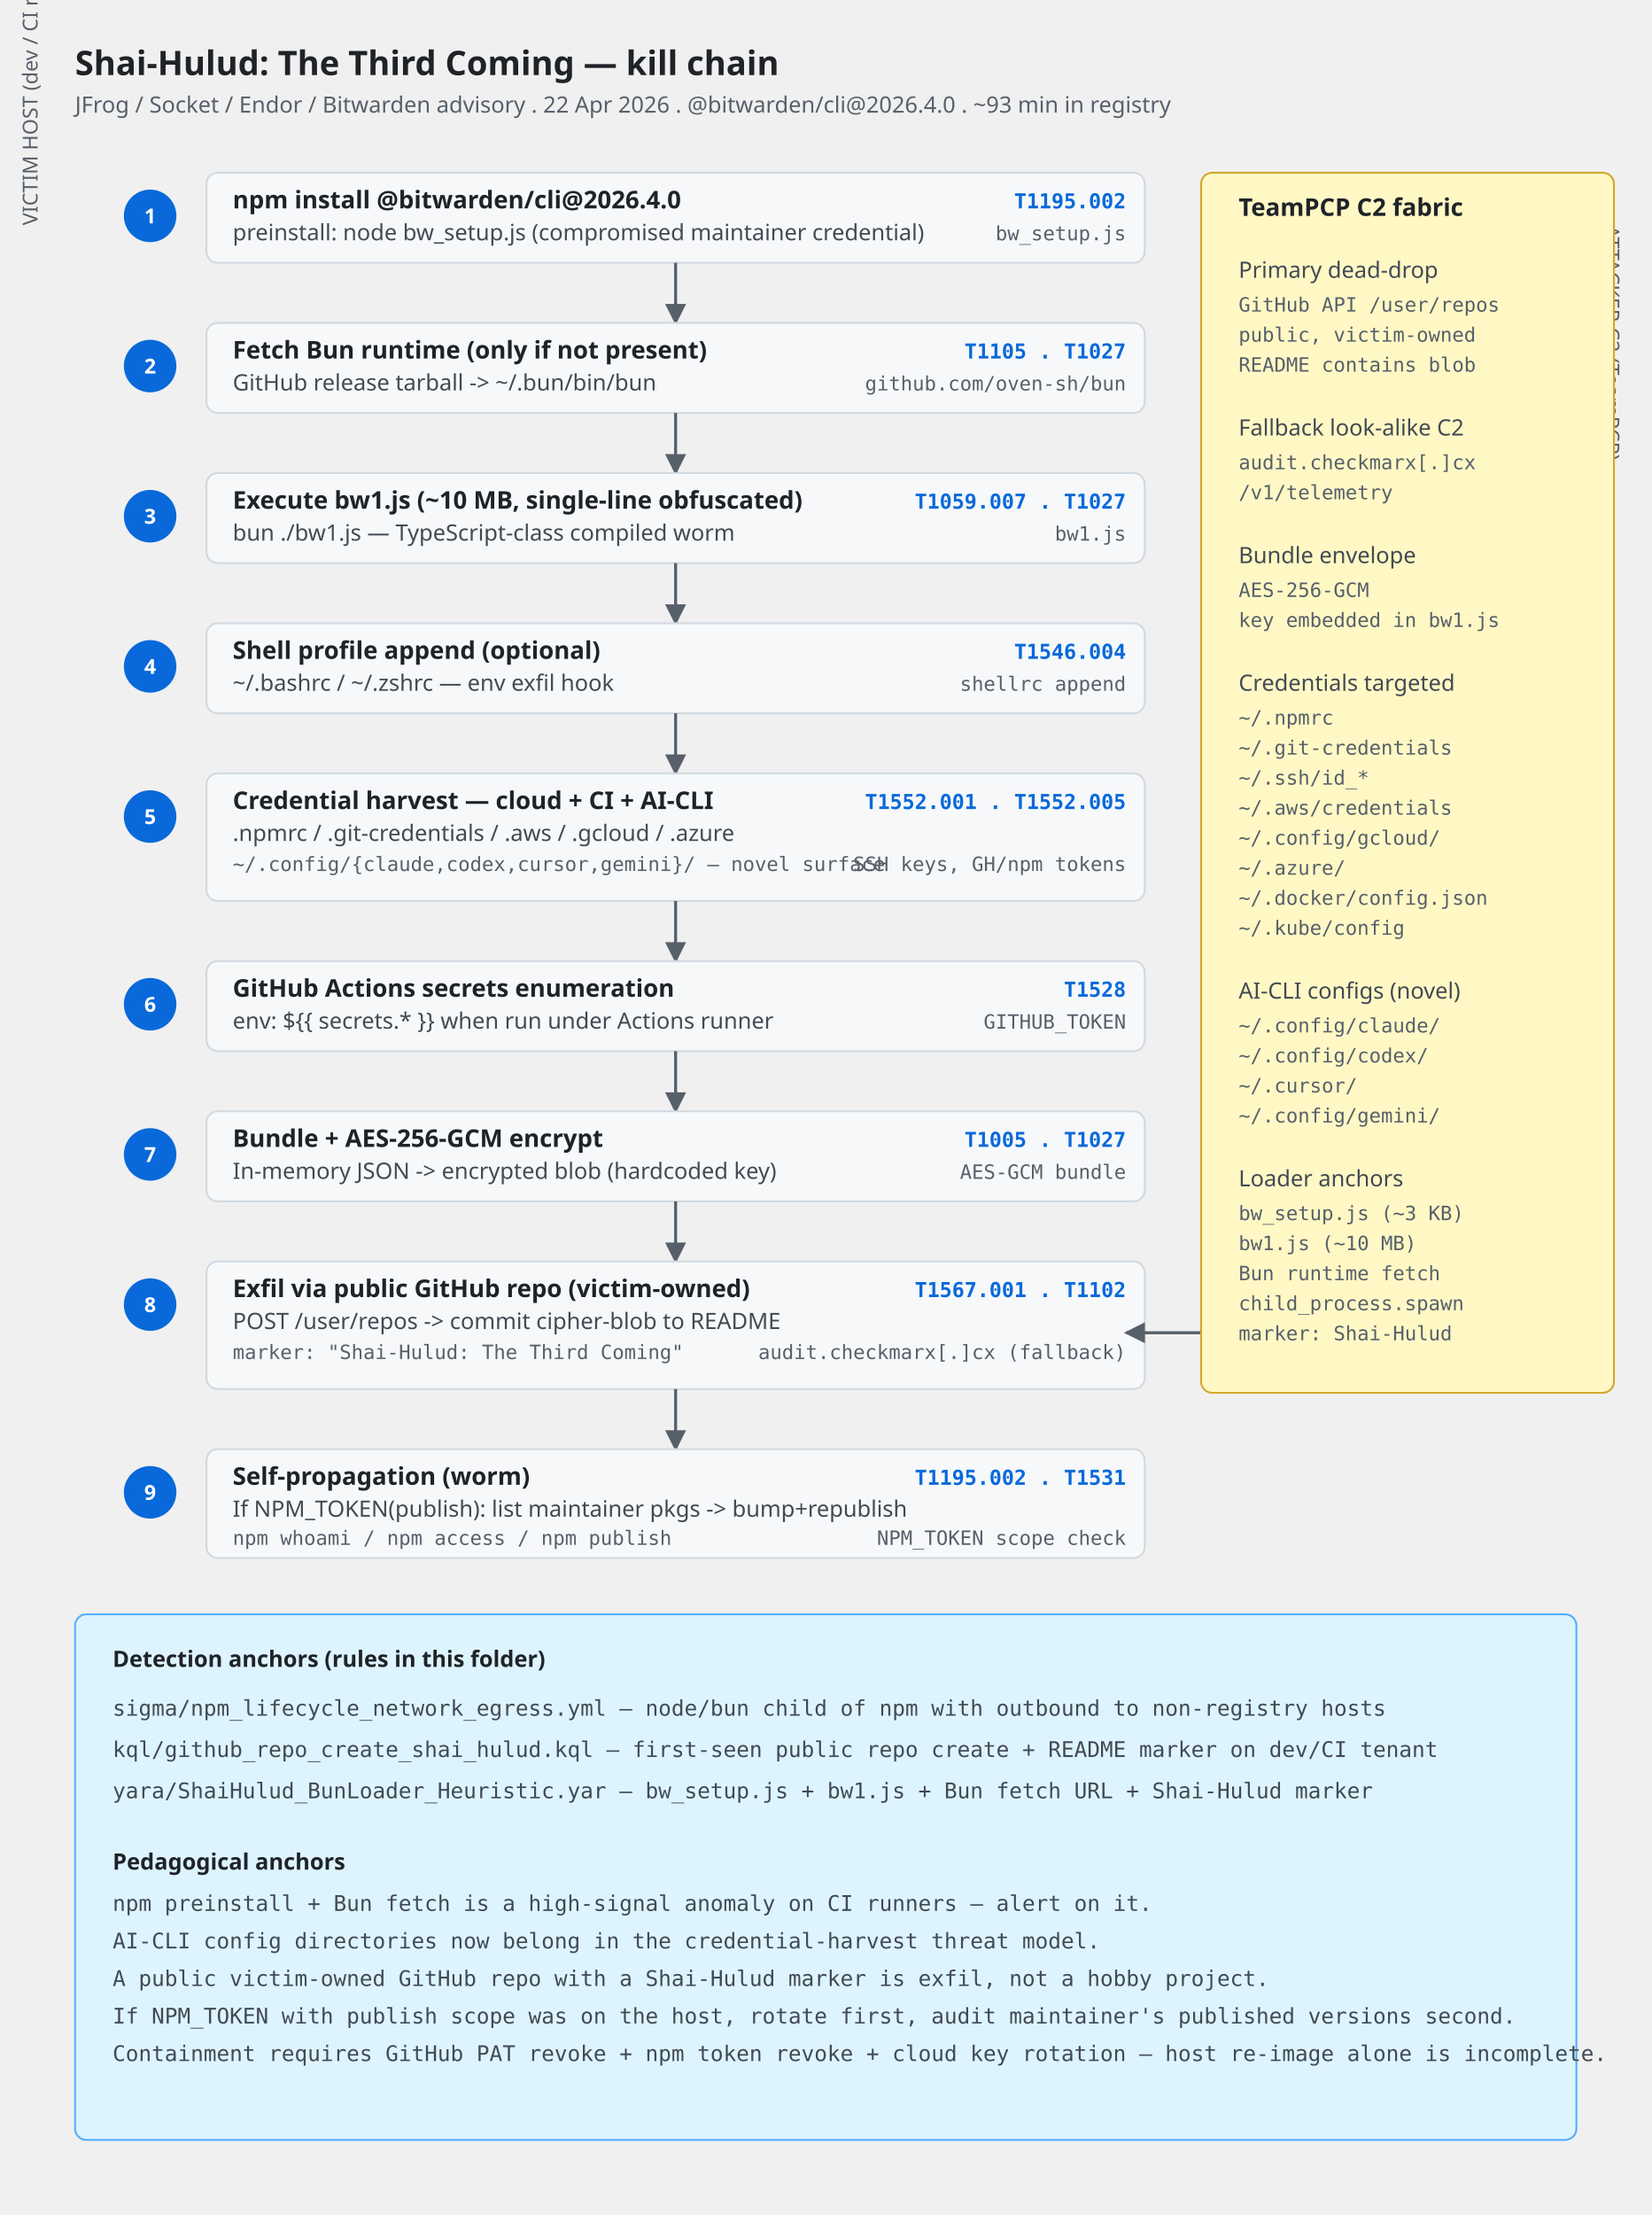
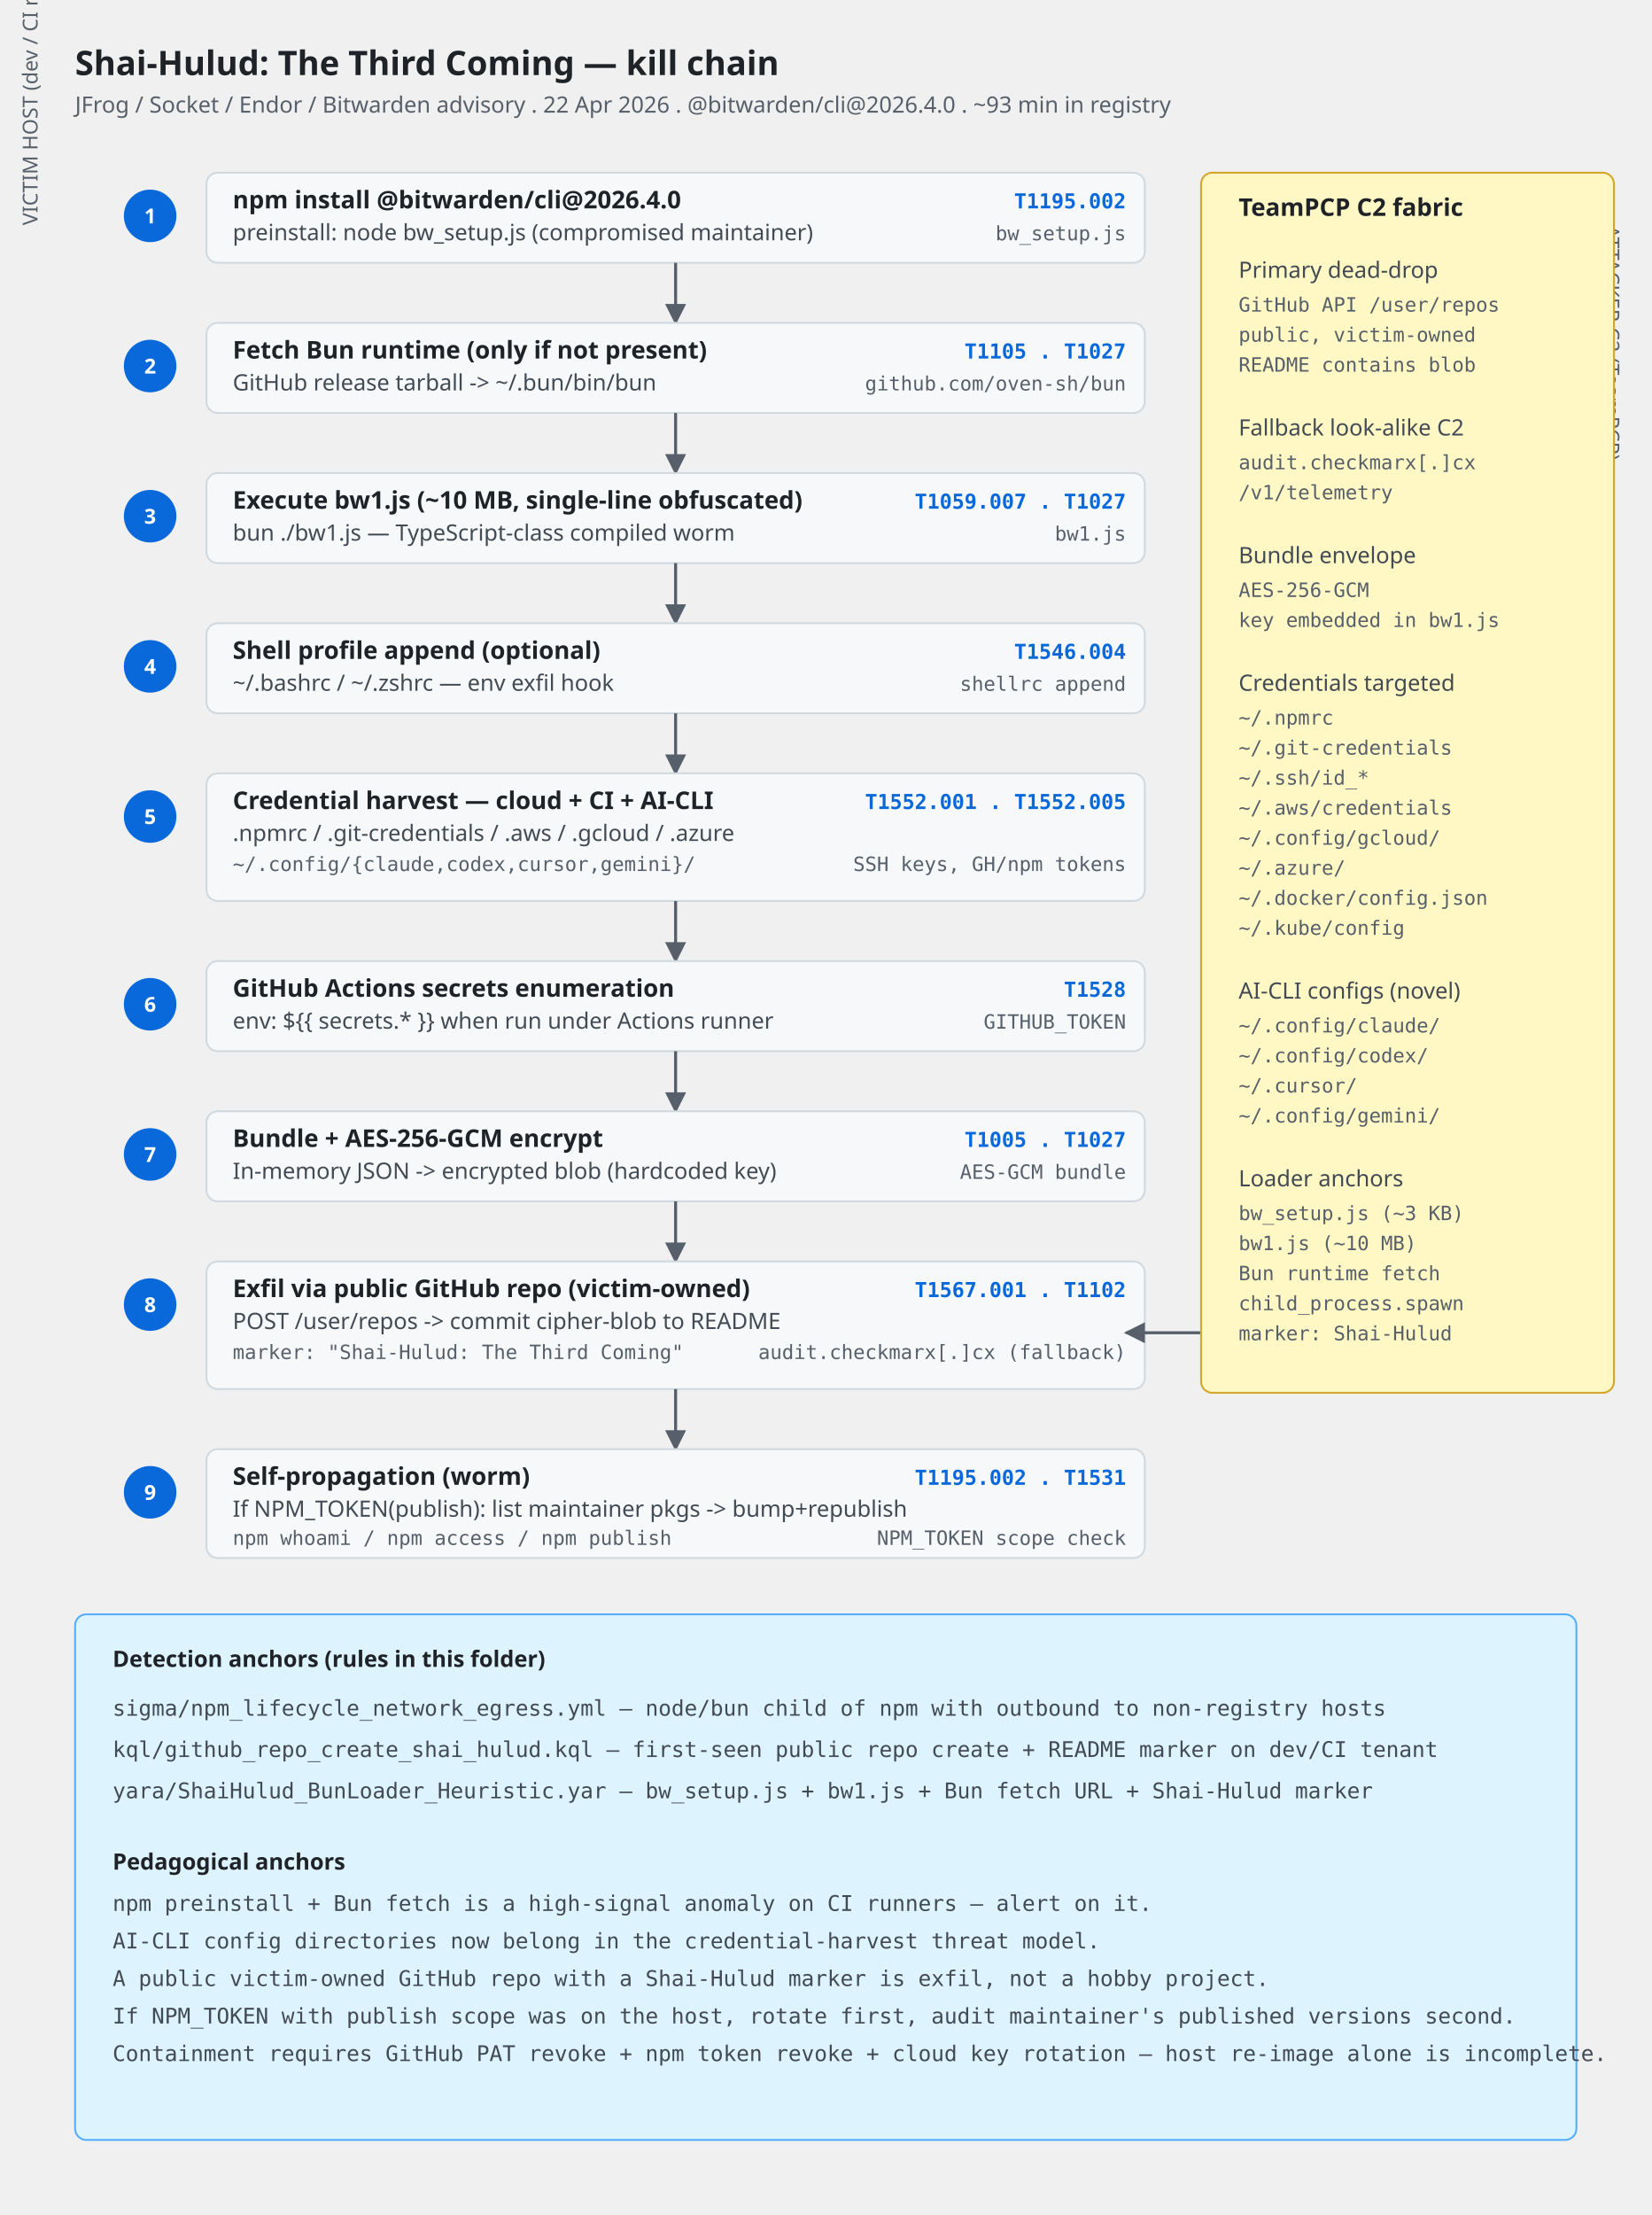
<svg xmlns="http://www.w3.org/2000/svg" viewBox="0 0 880 1180" role="img" aria-labelledby="t d">
  <defs>
    <style>
      .bg-stage     { fill: #f6f8fa; stroke: #d1d9e0; stroke-width: 1; }
      .bg-c2        { fill: #fff8c5; stroke: #d4a72c; stroke-width: 1; }
      .stagebg      { fill: #0969da; }
      .stagenum     { fill: #ffffff; font: 700 11px sans-serif; }
      .label        { fill: #1f2328; font: 600 13px sans-serif; }
      .sub          { fill: #424a53; font: 12px sans-serif; }
      .ioc          { fill: #57606a; font: 10.5px ui-monospace, "SFMono-Regular", Consolas, monospace; }
      .mitre        { fill: #0969da; font: 600 11px ui-monospace, "SFMono-Regular", Consolas, monospace; }
      .header       { fill: #1f2328; font: 700 18px sans-serif; }
      .subhead      { fill: #57606a; font: 12px sans-serif; }
      .lane         { fill: #57606a; font: 11px sans-serif; }
      .arrow        { stroke: #57606a; stroke-width: 1.6; fill: none; }
      .arrow-fill   { fill: #57606a; }
      .anchor       { fill: #1f2328; font: 600 12px sans-serif; }
      .anchor-sub   { fill: #424a53; font: 11.5px ui-monospace, "SFMono-Regular", Consolas, monospace; }
      .anchor-bg    { fill: #ddf4ff; stroke: #54aeff; stroke-width: 1; }
      @media (prefers-color-scheme: dark) {
        .bg-stage   { fill: #161b22; stroke: #30363d; }
        .bg-c2      { fill: #2d2206; stroke: #9e6a03; }
        .stagebg    { fill: #58a6ff; }
        .stagenum   { fill: #0d1117; }
        .label      { fill: #c9d1d9; }
        .sub        { fill: #8b949e; }
        .ioc        { fill: #8b949e; }
        .mitre      { fill: #58a6ff; }
        .header     { fill: #c9d1d9; }
        .subhead    { fill: #8b949e; }
        .lane       { fill: #8b949e; }
        .arrow      { stroke: #8b949e; }
        .arrow-fill { fill: #8b949e; }
        .anchor     { fill: #c9d1d9; }
        .anchor-sub { fill: #8b949e; }
        .anchor-bg  { fill: #0c2d6b; stroke: #1f6feb; }
      }
    </style>
    <marker id="arr" viewBox="0 0 10 10" refX="9" refY="5" markerWidth="7" markerHeight="7" orient="auto-start-reverse">
      <path d="M0,0 L10,5 L0,10 z" class="arrow-fill" />
    </marker>
  </defs>
  <text x="40" y="40" class="header">Shai-Hulud: The Third Coming — kill chain</text>
  <text x="40" y="60" class="subhead">JFrog / Socket / Endor / Bitwarden advisory . 22 Apr 2026 . @bitwarden/cli@2026.4.0 . ~93 min in registry</text>
  <text x="20" y="120" class="lane" transform="rotate(-90, 20, 120)">VICTIM HOST (dev / CI runner)</text>
  <text x="855" y="120" class="lane" transform="rotate(90, 855, 120)">ATTACKER C2 (TeamPCP)</text>
  <circle cx="80" cy="115" r="14" class="stagebg" />
  <text x="80" y="119" text-anchor="middle" class="stagenum">1</text>
  <rect x="110" y="92" width="500" height="48" rx="6" class="bg-stage" />
  <text x="124" y="111" class="label">npm install @bitwarden/cli@2026.4.0</text>
-   <text x="124" y="128" class="sub">preinstall: node bw_setup.js (compromised maintainer credential)</text>
+   <text x="124" y="128" class="sub">preinstall: node bw_setup.js (compromised maintainer)</text>
  <text x="600" y="111" text-anchor="end" class="mitre">T1195.002</text>
  <text x="600" y="128" text-anchor="end" class="ioc">bw_setup.js</text>
  <line x1="360" y1="140" x2="360" y2="172" class="arrow" marker-end="url(#arr)" />
  <circle cx="80" cy="195" r="14" class="stagebg" />
  <text x="80" y="199" text-anchor="middle" class="stagenum">2</text>
  <rect x="110" y="172" width="500" height="48" rx="6" class="bg-stage" />
  <text x="124" y="191" class="label">Fetch Bun runtime (only if not present)</text>
  <text x="124" y="208" class="sub">GitHub release tarball -&gt; ~/.bun/bin/bun</text>
  <text x="600" y="191" text-anchor="end" class="mitre">T1105 . T1027</text>
  <text x="600" y="208" text-anchor="end" class="ioc">github.com/oven-sh/bun</text>
  <line x1="360" y1="220" x2="360" y2="252" class="arrow" marker-end="url(#arr)" />
  <circle cx="80" cy="275" r="14" class="stagebg" />
  <text x="80" y="279" text-anchor="middle" class="stagenum">3</text>
  <rect x="110" y="252" width="500" height="48" rx="6" class="bg-stage" />
  <text x="124" y="271" class="label">Execute bw1.js (~10 MB, single-line obfuscated)</text>
  <text x="124" y="288" class="sub">bun ./bw1.js — TypeScript-class compiled worm</text>
  <text x="600" y="271" text-anchor="end" class="mitre">T1059.007 . T1027</text>
  <text x="600" y="288" text-anchor="end" class="ioc">bw1.js</text>
  <line x1="360" y1="300" x2="360" y2="332" class="arrow" marker-end="url(#arr)" />
  <circle cx="80" cy="355" r="14" class="stagebg" />
  <text x="80" y="359" text-anchor="middle" class="stagenum">4</text>
  <rect x="110" y="332" width="500" height="48" rx="6" class="bg-stage" />
  <text x="124" y="351" class="label">Shell profile append (optional)</text>
  <text x="124" y="368" class="sub">~/.bashrc / ~/.zshrc — env exfil hook</text>
  <text x="600" y="351" text-anchor="end" class="mitre">T1546.004</text>
  <text x="600" y="368" text-anchor="end" class="ioc">shellrc append</text>
  <line x1="360" y1="380" x2="360" y2="412" class="arrow" marker-end="url(#arr)" />
  <circle cx="80" cy="435" r="14" class="stagebg" />
  <text x="80" y="439" text-anchor="middle" class="stagenum">5</text>
  <rect x="110" y="412" width="500" height="68" rx="6" class="bg-stage" />
  <text x="124" y="431" class="label">Credential harvest — cloud + CI + AI-CLI</text>
  <text x="124" y="448" class="sub">.npmrc / .git-credentials / .aws / .gcloud / .azure</text>
-   <text x="124" y="464" class="ioc">~/.config/{claude,codex,cursor,gemini}/ — novel surface</text>
+   <text x="124" y="464" class="ioc">~/.config/{claude,codex,cursor,gemini}/</text>
  <text x="600" y="431" text-anchor="end" class="mitre">T1552.001 . T1552.005</text>
  <text x="600" y="464" text-anchor="end" class="ioc">SSH keys, GH/npm tokens</text>
  <line x1="360" y1="480" x2="360" y2="512" class="arrow" marker-end="url(#arr)" />
  <circle cx="80" cy="535" r="14" class="stagebg" />
  <text x="80" y="539" text-anchor="middle" class="stagenum">6</text>
  <rect x="110" y="512" width="500" height="48" rx="6" class="bg-stage" />
  <text x="124" y="531" class="label">GitHub Actions secrets enumeration</text>
  <text x="124" y="548" class="sub">env: ${{ secrets.* }} when run under Actions runner</text>
  <text x="600" y="531" text-anchor="end" class="mitre">T1528</text>
  <text x="600" y="548" text-anchor="end" class="ioc">GITHUB_TOKEN</text>
  <line x1="360" y1="560" x2="360" y2="592" class="arrow" marker-end="url(#arr)" />
  <circle cx="80" cy="615" r="14" class="stagebg" />
  <text x="80" y="619" text-anchor="middle" class="stagenum">7</text>
  <rect x="110" y="592" width="500" height="48" rx="6" class="bg-stage" />
  <text x="124" y="611" class="label">Bundle + AES-256-GCM encrypt</text>
  <text x="124" y="628" class="sub">In-memory JSON -&gt; encrypted blob (hardcoded key)</text>
  <text x="600" y="611" text-anchor="end" class="mitre">T1005 . T1027</text>
  <text x="600" y="628" text-anchor="end" class="ioc">AES-GCM bundle</text>
  <line x1="360" y1="640" x2="360" y2="672" class="arrow" marker-end="url(#arr)" />
  <circle cx="80" cy="695" r="14" class="stagebg" />
  <text x="80" y="699" text-anchor="middle" class="stagenum">8</text>
  <rect x="110" y="672" width="500" height="68" rx="6" class="bg-stage" />
  <text x="124" y="691" class="label">Exfil via public GitHub repo (victim-owned)</text>
  <text x="124" y="708" class="sub">POST /user/repos -&gt; commit cipher-blob to README</text>
  <text x="124" y="724" class="ioc">marker: "Shai-Hulud: The Third Coming"</text>
  <text x="600" y="691" text-anchor="end" class="mitre">T1567.001 . T1102</text>
  <text x="600" y="724" text-anchor="end" class="ioc">audit.checkmarx[.]cx (fallback)</text>
  <line x1="600" y1="710" x2="700" y2="710" class="arrow" marker-end="url(#arr)" marker-start="url(#arr)" />
  <line x1="360" y1="740" x2="360" y2="772" class="arrow" marker-end="url(#arr)" />
  <circle cx="80" cy="795" r="14" class="stagebg" />
  <text x="80" y="799" text-anchor="middle" class="stagenum">9</text>
  <rect x="110" y="772" width="500" height="58" rx="6" class="bg-stage" />
  <text x="124" y="791" class="label">Self-propagation (worm)</text>
  <text x="124" y="808" class="sub">If NPM_TOKEN(publish): list maintainer pkgs -&gt; bump+republish</text>
  <text x="124" y="823" class="ioc">npm whoami / npm access / npm publish</text>
  <text x="600" y="791" text-anchor="end" class="mitre">T1195.002 . T1531</text>
  <text x="600" y="823" text-anchor="end" class="ioc">NPM_TOKEN scope check</text>
  <rect x="640" y="92" width="220" height="650" rx="6" class="bg-c2" />
  <text x="660" y="115" class="label">TeamPCP C2 fabric</text>
  <text x="660" y="148" class="sub">Primary dead-drop</text>
  <text x="660" y="166" class="ioc">GitHub API /user/repos</text>
  <text x="660" y="182" class="ioc">public, victim-owned</text>
  <text x="660" y="198" class="ioc">README contains blob</text>
  <text x="660" y="232" class="sub">Fallback look-alike C2</text>
  <text x="660" y="250" class="ioc">audit.checkmarx[.]cx</text>
  <text x="660" y="266" class="ioc">/v1/telemetry</text>
  <text x="660" y="300" class="sub">Bundle envelope</text>
  <text x="660" y="318" class="ioc">AES-256-GCM</text>
  <text x="660" y="334" class="ioc">key embedded in bw1.js</text>
  <text x="660" y="368" class="sub">Credentials targeted</text>
  <text x="660" y="386" class="ioc">~/.npmrc</text>
  <text x="660" y="402" class="ioc">~/.git-credentials</text>
  <text x="660" y="418" class="ioc">~/.ssh/id_*</text>
  <text x="660" y="434" class="ioc">~/.aws/credentials</text>
  <text x="660" y="450" class="ioc">~/.config/gcloud/</text>
  <text x="660" y="466" class="ioc">~/.azure/</text>
  <text x="660" y="482" class="ioc">~/.docker/config.json</text>
  <text x="660" y="498" class="ioc">~/.kube/config</text>
  <text x="660" y="532" class="sub">AI-CLI configs (novel)</text>
  <text x="660" y="550" class="ioc">~/.config/claude/</text>
  <text x="660" y="566" class="ioc">~/.config/codex/</text>
  <text x="660" y="582" class="ioc">~/.cursor/</text>
  <text x="660" y="598" class="ioc">~/.config/gemini/</text>
  <text x="660" y="632" class="sub">Loader anchors</text>
  <text x="660" y="650" class="ioc">bw_setup.js (~3 KB)</text>
  <text x="660" y="666" class="ioc">bw1.js (~10 MB)</text>
  <text x="660" y="682" class="ioc">Bun runtime fetch</text>
  <text x="660" y="698" class="ioc">child_process.spawn</text>
  <text x="660" y="714" class="ioc">marker: Shai-Hulud</text>
  <rect x="40" y="860" width="800" height="280" rx="6" class="anchor-bg" />
  <text x="60" y="888" class="anchor">Detection anchors (rules in this folder)</text>
  <text x="60" y="914" class="anchor-sub">sigma/npm_lifecycle_network_egress.yml — node/bun child of npm with outbound to non-registry hosts</text>
  <text x="60" y="936" class="anchor-sub">kql/github_repo_create_shai_hulud.kql — first-seen public repo create + README marker on dev/CI tenant</text>
  <text x="60" y="958" class="anchor-sub">yara/ShaiHulud_BunLoader_Heuristic.yar — bw_setup.js + bw1.js + Bun fetch URL + Shai-Hulud marker</text>
  <text x="60" y="996" class="anchor">Pedagogical anchors</text>
  <text x="60" y="1018" class="anchor-sub">npm preinstall + Bun fetch is a high-signal anomaly on CI runners — alert on it.</text>
  <text x="60" y="1038" class="anchor-sub">AI-CLI config directories now belong in the credential-harvest threat model.</text>
  <text x="60" y="1058" class="anchor-sub">A public victim-owned GitHub repo with a Shai-Hulud marker is exfil, not a hobby project.</text>
  <text x="60" y="1078" class="anchor-sub">If NPM_TOKEN with publish scope was on the host, rotate first, audit maintainer's published versions second.</text>
  <text x="60" y="1098" class="anchor-sub">Containment requires GitHub PAT revoke + npm token revoke + cloud key rotation — host re-image alone is incomplete.</text>
</svg>
